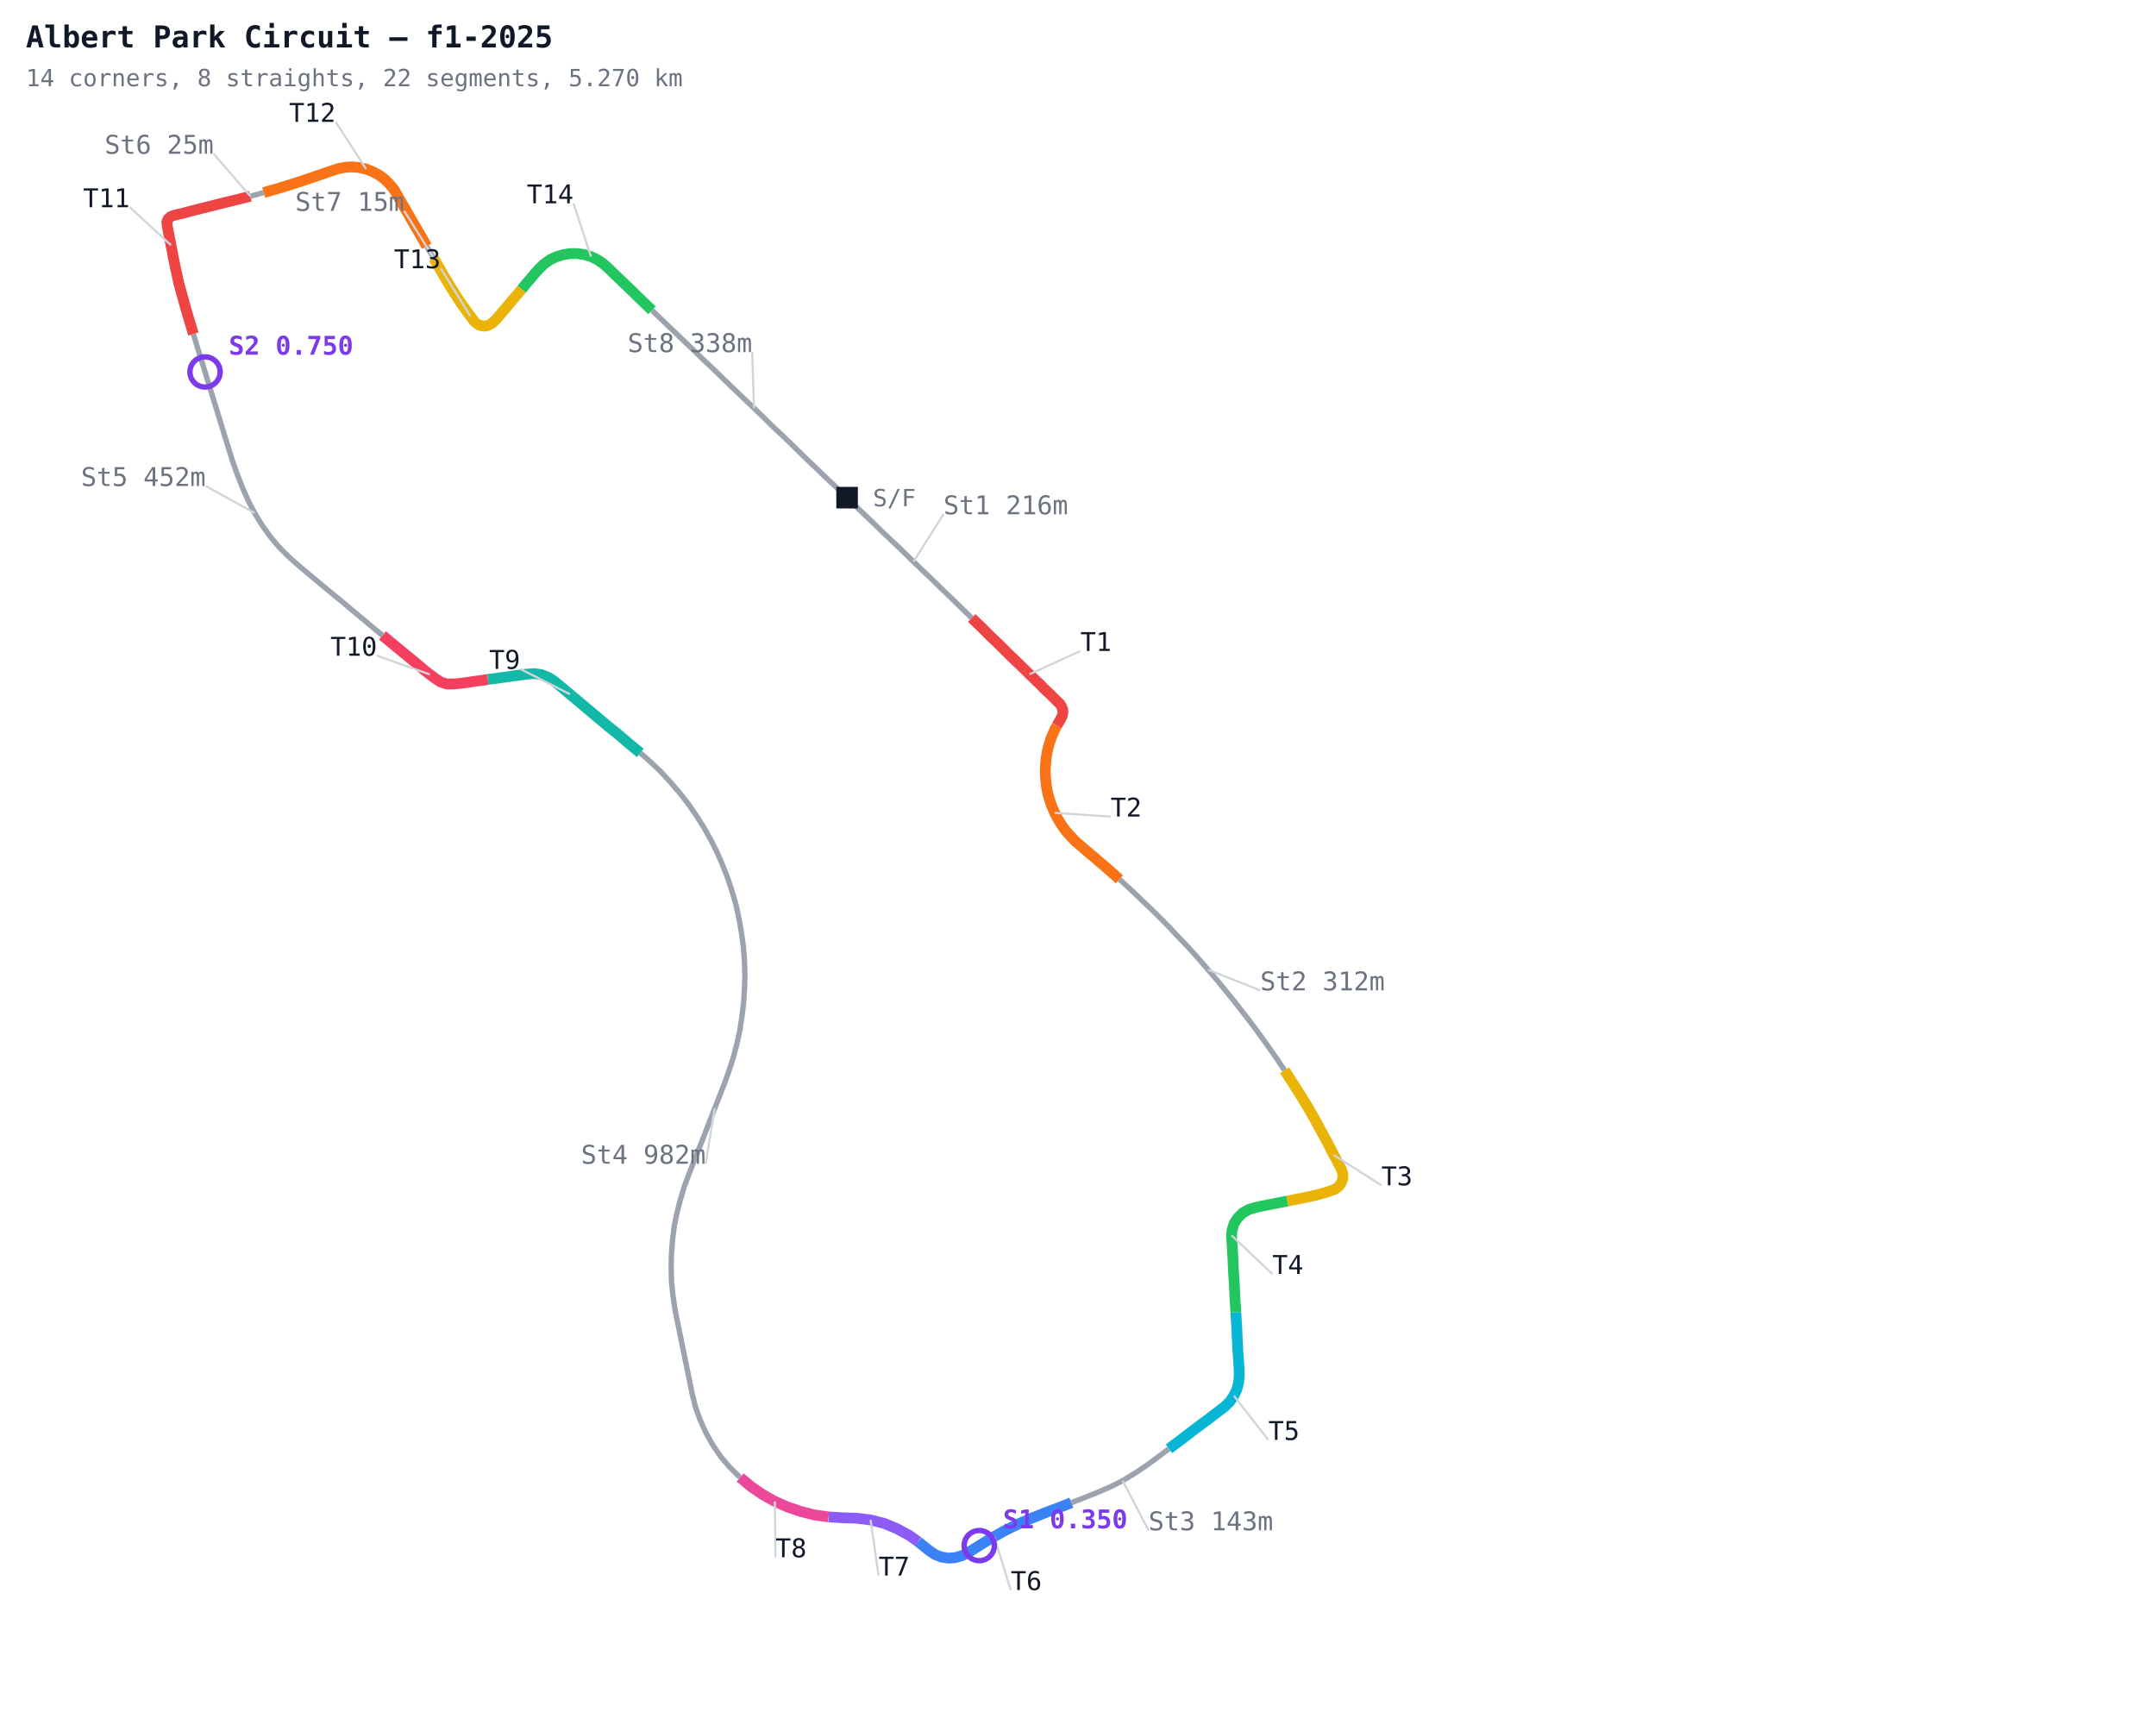
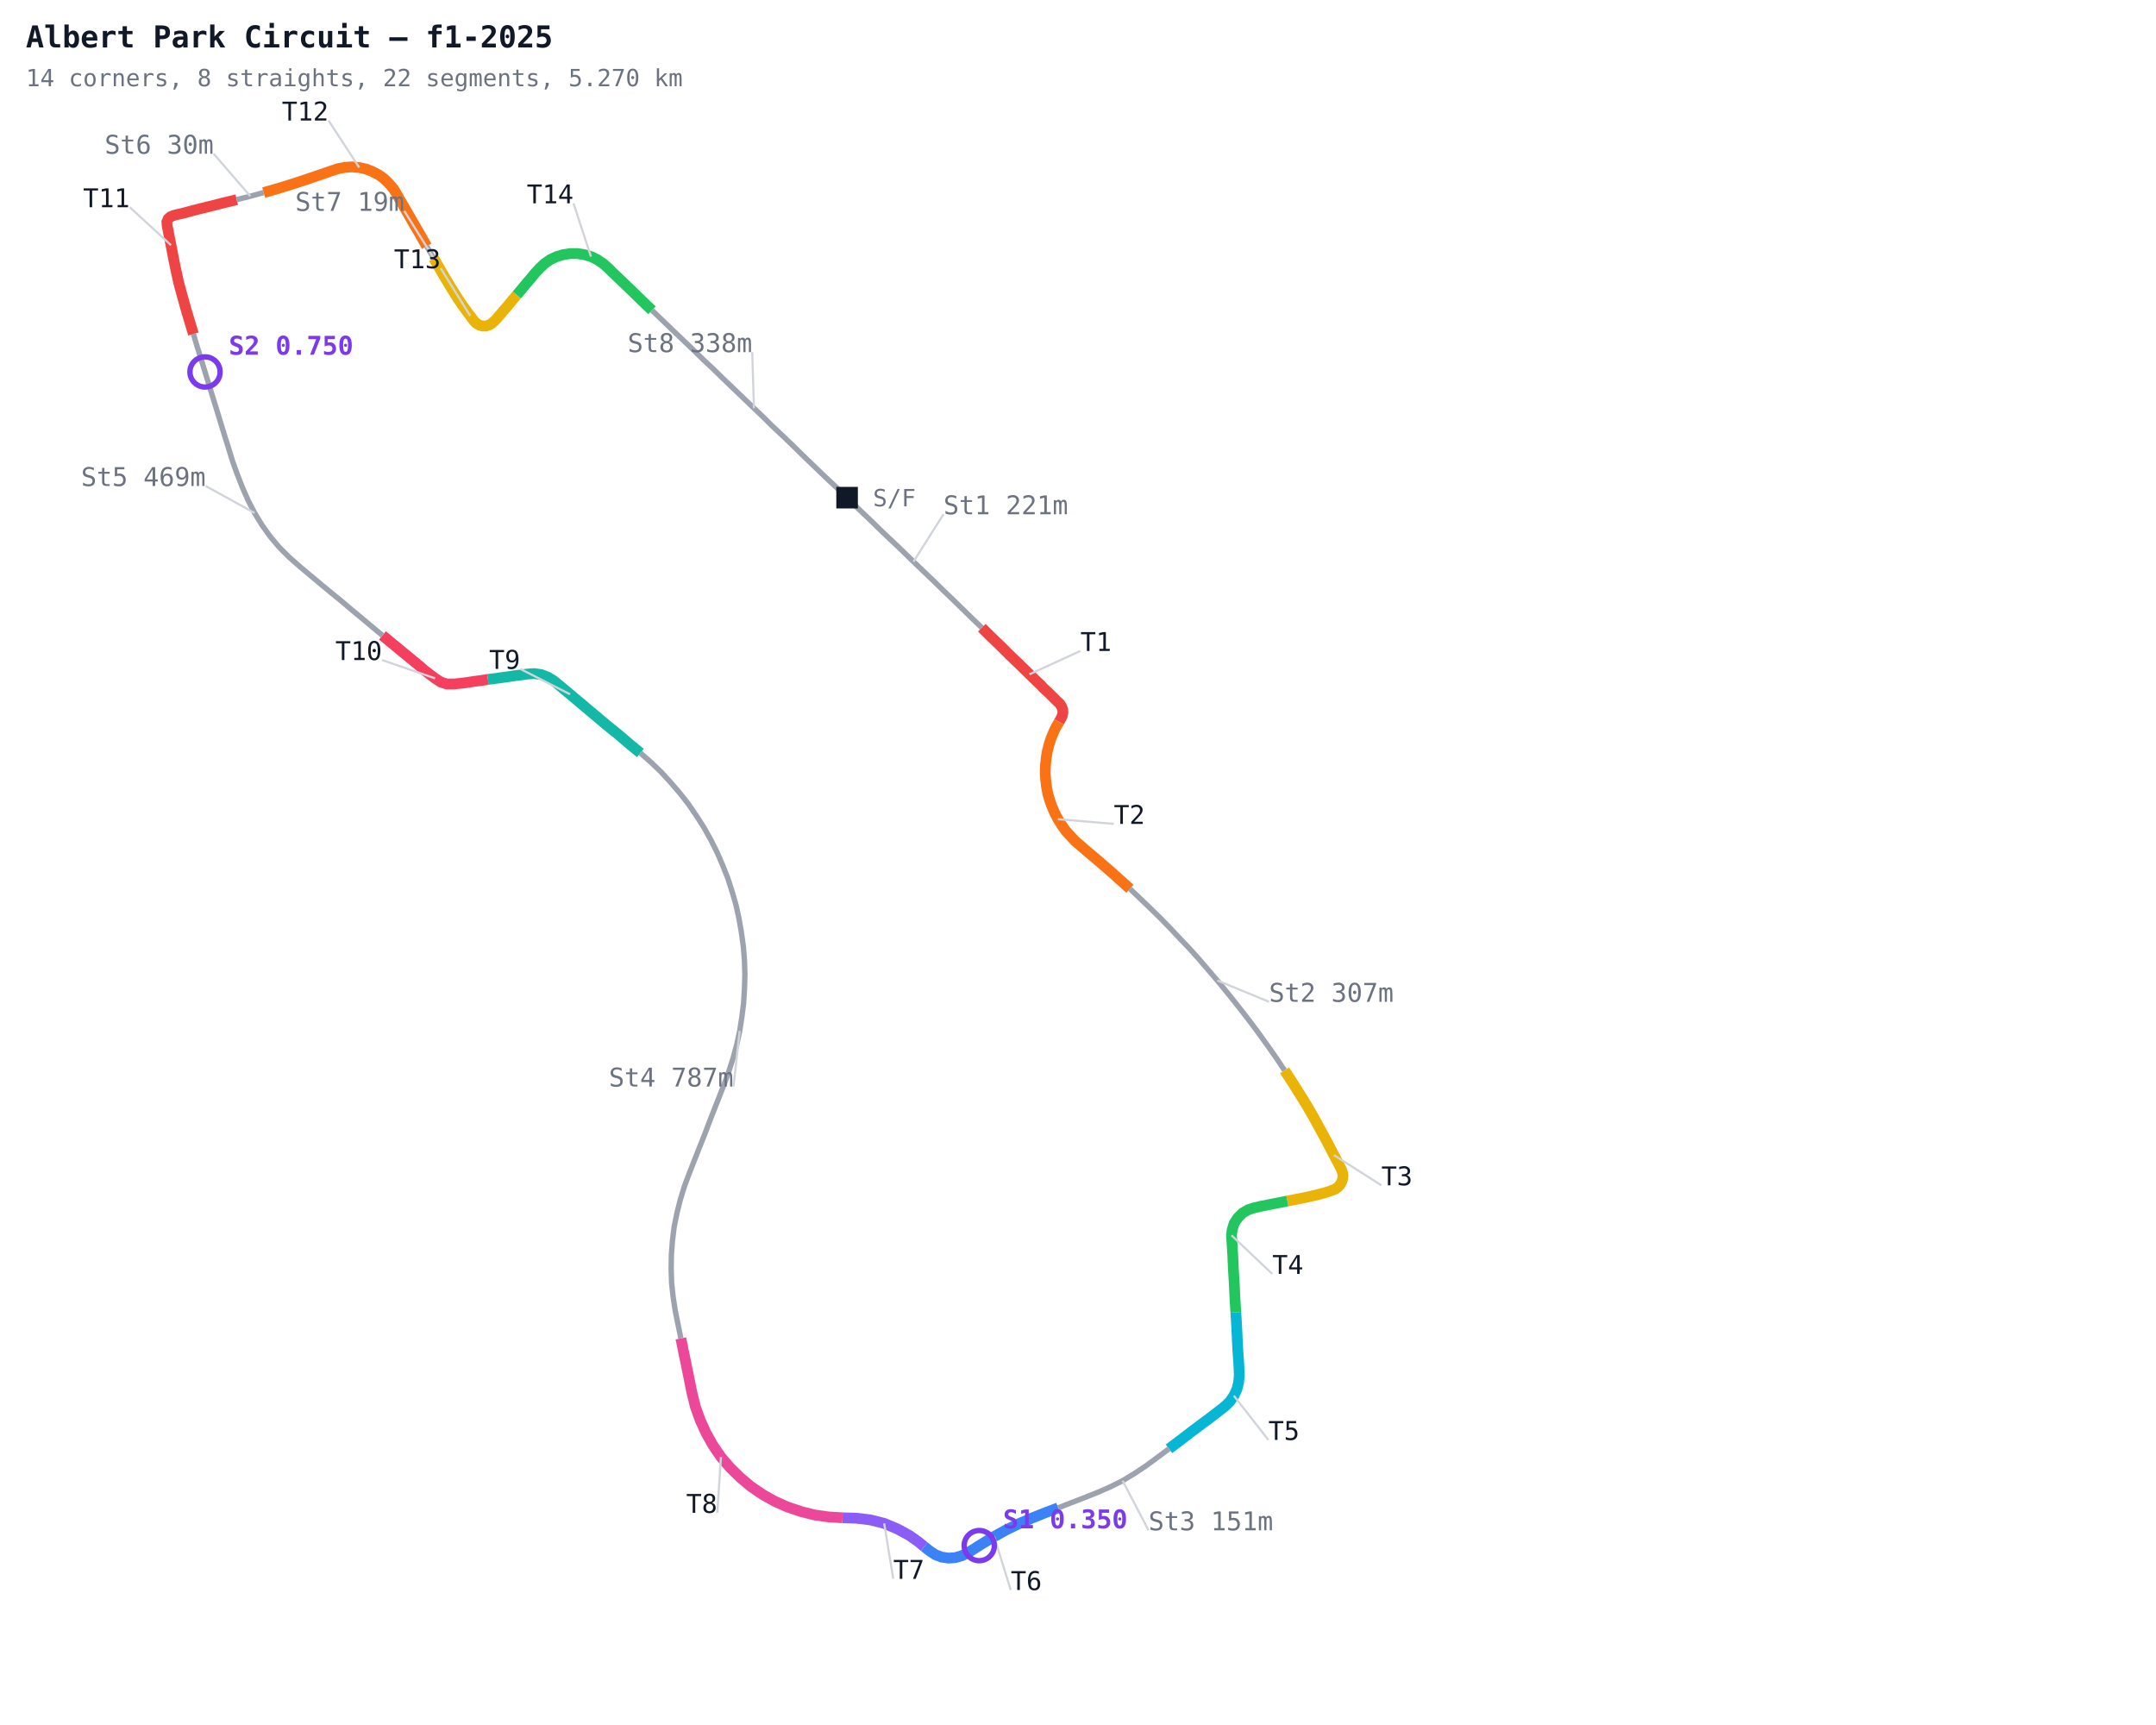
<svg xmlns="http://www.w3.org/2000/svg" width="1000" height="800" viewBox="0 0 1000 800">
  <defs>
    <style>
      .name { font-family: monospace; font-size: 12px; }
      .sector { font-family: monospace; font-size: 12px; fill: #7c3aed; font-weight: bold; }
      .title { font-family: monospace; font-size: 14px; fill: #111827; font-weight: bold; }
      .sub { font-family: monospace; font-size: 11px; fill: #6b7280; }
    </style>
  </defs>
  <rect width="1000" height="800" fill="#ffffff" />
-   <polyline fill="none" stroke="#9ca3af" stroke-width="2.5" points="392.9,230.8 395.7,233.6 400.4,238.1 404.7,242.2 409.5,246.9 414.4,251.5 418.7,255.6 423.7,260.5 428.3,264.9 432.8,269.2 437.5,273.8 442.1,278.2 446.4,282.4 450.7,286.6" />
-   <polyline fill="none" stroke="#ef4444" stroke-width="5" points="450.7,286.6 455.4,291.1 459.6,295.3 463.9,299.4 468.1,303.6 472.8,308.1 477.5,312.7 481.0,316.1 482.6,317.6 484.0,319.1 485.5,320.5 486.8,321.7 488.0,322.9 489.2,324.1 490.2,325.1 491.5,326.3 492.3,327.5 492.9,329.0 493.0,330.5 492.7,332.0 492.0,333.4 491.2,334.8 490.2,336.5" />
-   <polyline fill="none" stroke="#f97316" stroke-width="5" points="490.2,336.5 489.3,338.2 488.5,340.0 487.5,342.4 486.5,345.5 485.7,348.7 485.2,351.9 484.9,355.1 484.8,358.4 485.0,361.6 485.4,364.9 486.0,368.1 486.9,371.2 487.9,374.0 489.2,377.0 490.7,379.9 492.4,382.6 494.3,385.3 496.5,387.7 498.7,390.1 501.2,392.2 503.6,394.3 506.1,396.4 509.4,399.2 514.4,403.5 519.2,407.8" />
-   <polyline fill="none" stroke="#9ca3af" stroke-width="2.5" points="519.2,407.8 524.1,412.2 528.8,416.7 533.5,421.2 538.2,425.8 542.7,430.4 547.2,435.2 551.7,439.9 556.1,444.8 560.3,449.7 564.6,454.7 568.7,459.7 572.8,464.8 576.8,469.9 580.8,475.1 584.7,480.4 588.5,485.7 592.2,491.0 595.8,496.4" />
+   <polyline fill="none" stroke="#9ca3af" stroke-width="2.5" points="392.9,230.8 395.7,233.6 400.4,238.1 404.7,242.2 409.5,246.9 414.4,251.5 418.7,255.6 423.7,260.5 428.3,264.9 432.8,269.2 437.5,273.8 442.1,278.2 446.4,282.4 450.7,286.6 455.4,291.1" />
+   <polyline fill="none" stroke="#ef4444" stroke-width="5" points="455.4,291.1 459.6,295.3 463.9,299.4 468.1,303.6 472.8,308.1 477.5,312.7 481.0,316.1 482.6,317.6 484.0,319.1 485.5,320.5 486.8,321.7 488.0,322.9 489.2,324.1 490.2,325.1 491.5,326.3 492.3,327.5 492.9,329.0 493.0,330.5 492.7,332.0 492.0,333.4 491.2,334.8" />
+   <polyline fill="none" stroke="#f97316" stroke-width="5" points="491.2,334.8 490.2,336.5 489.3,338.2 488.5,340.0 487.5,342.4 486.5,345.5 485.7,348.7 485.2,351.9 484.9,355.1 484.8,358.4 485.0,361.6 485.4,364.9 486.0,368.1 486.9,371.2 487.9,374.0 489.2,377.0 490.7,379.9 492.4,382.6 494.3,385.3 496.5,387.7 498.7,390.1 501.2,392.2 503.6,394.3 506.1,396.4 509.4,399.2 514.4,403.5 519.2,407.8 524.1,412.2" />
+   <polyline fill="none" stroke="#9ca3af" stroke-width="2.5" points="524.1,412.2 528.8,416.7 533.5,421.2 538.2,425.8 542.7,430.4 547.2,435.2 551.7,439.9 556.1,444.8 560.3,449.7 564.6,454.7 568.7,459.7 572.8,464.8 576.8,469.9 580.8,475.1 584.7,480.4 588.5,485.7 592.2,491.0 595.8,496.4" />
  <polyline fill="none" stroke="#eab308" stroke-width="5" points="595.8,496.4 599.4,501.9 602.8,507.3 606.2,512.8 609.5,518.5 612.6,524.2 615.7,529.9 618.7,535.7 619.9,537.9 620.6,539.3 621.3,540.6 622.0,542.0 622.6,543.5 622.9,545.0 622.8,546.6 622.3,548.1 621.5,549.5 620.5,550.6 619.2,551.5 617.7,552.1 616.2,552.6 614.7,553.1 613.2,553.5 611.7,553.9 610.2,554.3 608.7,554.6 607.1,555.0 605.2,555.4 603.2,555.8 600.1,556.4 597.1,557.0" />
  <polyline fill="none" stroke="#22c55e" stroke-width="5" points="597.1,557.0 594.1,557.6 591.0,558.2 588.0,558.8 584.9,559.4 581.9,560.1 579.0,561.0 576.3,562.6 574.1,564.8 572.4,567.4 571.5,570.4 571.2,572.9 571.4,576.0 571.6,579.1 571.8,582.6 572.1,589.1 572.5,595.6 572.8,602.1 573.2,608.6" />
  <polyline fill="none" stroke="#06b6d4" stroke-width="5" points="573.2,608.6 573.6,615.1 573.9,621.6 574.2,627.1 574.5,631.4 574.7,634.7 574.8,637.9 574.5,641.2 573.7,644.3 572.3,647.3 570.5,649.9 568.2,652.2 565.6,654.2 563.0,656.2 560.4,658.2 557.8,660.1 552.6,664.0 547.4,668.0 542.2,671.9" />
-   <polyline fill="none" stroke="#9ca3af" stroke-width="2.5" points="542.2,671.9 537.0,675.8 531.7,679.7 526.3,683.3 520.7,686.7 514.9,689.6 508.9,692.2 502.9,694.6 496.9,696.9" />
-   <polyline fill="none" stroke="#3b82f6" stroke-width="5" points="496.9,696.9 490.8,699.3 484.7,701.6 478.7,704.0 472.7,706.6 466.9,709.4 461.1,712.6 457.1,715.0 454.2,716.8 451.5,718.5 448.8,720.2 446.1,721.5 443.0,722.4 439.9,722.6 436.6,722.1 433.8,721.0 431.1,719.2 428.7,717.3 425.9,715.0" />
-   <polyline fill="none" stroke="#8b5cf6" stroke-width="5" points="425.9,715.0 421.8,712.1 416.1,709.0 410.1,706.5 403.8,704.9 397.3,704.1 390.8,703.9 384.3,703.5" />
-   <polyline fill="none" stroke="#ec4899" stroke-width="5" points="384.3,703.5 377.8,702.6 371.5,701.0 365.3,698.9 359.4,696.3 353.7,693.1 348.3,689.4 343.3,685.2" />
-   <polyline fill="none" stroke="#9ca3af" stroke-width="2.5" points="343.3,685.2 338.6,680.6 334.4,675.7 330.7,670.3 327.5,664.6 324.8,658.7 322.6,652.6 321.0,646.2 319.7,639.8 318.4,633.4 317.1,627.1 315.8,620.7 314.5,614.3 313.2,607.9 312.2,601.4 311.5,594.9 311.3,588.4 311.4,581.9 311.9,575.4 312.7,568.9 314.0,562.5 315.6,556.2 317.5,550.0 319.6,544.4 322.0,538.3 324.4,532.2 326.8,526.2 329.1,520.1 331.5,514.0 333.9,507.9 336.2,502.0 338.2,496.4 340.0,490.8 341.7,484.5 343.1,478.1 344.1,471.6 344.9,465.2 345.3,458.7 345.5,452.1 345.3,445.6 344.8,439.1 343.9,432.6 342.8,426.2 341.4,419.8 339.6,413.6 337.6,407.4 335.2,401.3 332.6,395.3 329.7,389.5 326.5,383.8 323.0,378.3 319.3,372.9 315.3,367.8 311.0,362.8 306.6,358.0 301.9,353.5 297.0,349.2" />
+   <polyline fill="none" stroke="#9ca3af" stroke-width="2.5" points="542.2,671.9 537.0,675.8 531.7,679.7 526.3,683.3 520.7,686.7 514.9,689.6 508.9,692.2 502.9,694.6 496.9,696.9 490.8,699.3" />
+   <polyline fill="none" stroke="#3b82f6" stroke-width="5" points="490.8,699.3 484.7,701.6 478.7,704.0 472.7,706.6 466.9,709.4 461.1,712.6 457.1,715.0 454.2,716.8 451.5,718.5 448.8,720.2 446.1,721.5 443.0,722.4 439.9,722.6 436.6,722.1 433.8,721.0 431.1,719.2 428.7,717.3" />
+   <polyline fill="none" stroke="#8b5cf6" stroke-width="5" points="428.7,717.3 425.9,715.0 421.8,712.1 416.1,709.0 410.1,706.5 403.8,704.9 397.3,704.1 390.8,703.9" />
+   <polyline fill="none" stroke="#ec4899" stroke-width="5" points="390.8,703.9 384.3,703.5 377.8,702.6 371.5,701.0 365.3,698.9 359.4,696.3 353.7,693.1 348.3,689.4 343.3,685.2 338.6,680.6 334.4,675.7 330.7,670.3 327.5,664.6 324.8,658.7 322.6,652.6 321.0,646.2 319.7,639.8 318.4,633.4 317.1,627.1 315.8,620.7" />
+   <polyline fill="none" stroke="#9ca3af" stroke-width="2.5" points="315.8,620.7 314.5,614.3 313.2,607.9 312.2,601.4 311.5,594.9 311.3,588.4 311.4,581.9 311.9,575.4 312.7,568.9 314.0,562.5 315.6,556.2 317.5,550.0 319.6,544.4 322.0,538.3 324.4,532.2 326.8,526.2 329.1,520.1 331.5,514.0 333.9,507.9 336.2,502.0 338.2,496.4 340.0,490.8 341.7,484.5 343.1,478.1 344.1,471.6 344.9,465.2 345.3,458.7 345.5,452.1 345.3,445.6 344.8,439.1 343.9,432.6 342.8,426.2 341.4,419.8 339.6,413.6 337.6,407.4 335.2,401.3 332.6,395.3 329.7,389.5 326.5,383.8 323.0,378.3 319.3,372.9 315.3,367.8 311.0,362.8 306.6,358.0 301.9,353.5 297.0,349.2" />
  <polyline fill="none" stroke="#14b8a6" stroke-width="5" points="297.0,349.2 291.9,345.0 287.0,340.8 281.9,336.7 276.9,332.5 271.9,328.3 268.0,325.0 264.4,322.0 261.9,319.9 259.5,317.9 256.8,315.7 254.2,314.1 251.2,312.9 247.9,312.4 244.7,312.6 241.8,313.0 238.5,313.4 235.3,313.9 232.3,314.3 229.3,314.7 226.3,315.1" />
  <polyline fill="none" stroke="#f43f5e" stroke-width="5" points="226.3,315.1 223.1,315.6 220.0,316.0 216.8,316.5 213.7,316.9 210.6,317.2 207.2,317.2 204.4,316.3 201.8,314.6 199.4,312.8 196.8,310.8 194.4,308.7 191.6,306.4 186.6,302.3 182.0,298.5 177.4,294.7" />
  <polyline fill="none" stroke="#9ca3af" stroke-width="2.5" points="177.4,294.7 172.6,290.7 167.7,286.6 163.0,282.7 158.4,278.8 153.5,274.8 148.9,271.0 144.0,266.9 139.0,262.7 134.1,258.4 129.5,253.8 125.3,248.8 121.5,243.5 118.1,237.9 115.1,232.1 112.5,226.2 110.1,220.1 107.9,214.0 106.0,207.8 104.2,202.1 102.3,195.9 100.5,190.0 98.7,184.2 96.9,178.3 95.1,172.5 93.3,166.6 91.5,160.9 89.7,154.9" />
-   <polyline fill="none" stroke="#ef4444" stroke-width="5" points="89.7,154.9 87.9,148.9 86.2,143.2 84.6,137.4 82.9,131.2 81.5,124.8 80.3,118.9 79.8,116.2 79.3,113.7 78.8,111.2 78.4,109.1 78.1,107.6 77.8,106.0 77.5,104.5 77.4,102.9 78.0,101.5 79.1,100.5 80.6,99.9 82.1,99.5 83.6,99.2 85.2,98.8 86.7,98.4 88.2,98.0 89.7,97.6 93.2,96.7 97.3,95.7 103.6,94.1 109.8,92.6 116.1,91.0" />
-   <polyline fill="none" stroke="#9ca3af" stroke-width="2.5" points="116.1,91.0 122.3,89.3" />
+   <polyline fill="none" stroke="#ef4444" stroke-width="5" points="89.7,154.9 87.9,148.9 86.2,143.2 84.6,137.4 82.9,131.2 81.5,124.8 80.3,118.9 79.8,116.2 79.3,113.7 78.8,111.2 78.4,109.1 78.1,107.6 77.8,106.0 77.5,104.5 77.4,102.9 78.0,101.5 79.1,100.5 80.6,99.9 82.1,99.5 83.6,99.2 85.2,98.8 86.7,98.4 88.2,98.0 89.7,97.6 93.2,96.7 97.3,95.7 103.6,94.1 109.8,92.6" />
+   <polyline fill="none" stroke="#9ca3af" stroke-width="2.5" points="109.8,92.6 116.1,91.0 122.3,89.3" />
  <polyline fill="none" stroke="#f97316" stroke-width="5" points="122.3,89.3 128.0,87.7 134.2,85.8 140.4,83.8 146.6,81.7 150.4,80.4 153.8,79.2 156.9,78.2 160.1,77.6 163.3,77.4 166.6,77.7 169.8,78.4 172.8,79.6 175.7,81.1 178.3,83.0 180.6,85.3 182.7,87.8 184.2,90.4 186.0,93.5 188.5,97.8 191.7,103.4 194.7,108.5 197.9,114.2" />
  <polyline fill="none" stroke="#9ca3af" stroke-width="2.5" points="197.9,114.2 201.2,119.8" />
-   <polyline fill="none" stroke="#eab308" stroke-width="5" points="201.2,119.8 202.8,122.6 204.2,125.0 205.8,127.8 207.5,130.6 209.3,133.6 210.9,136.1 212.6,138.8 214.1,141.0 215.2,142.6 216.2,143.9 217.1,145.2 218.1,146.5 219.0,147.7 219.9,148.9 221.0,150.0 222.4,150.8 223.9,151.2 225.4,151.2 226.9,150.7 228.2,149.9 229.3,148.9 230.4,147.8 231.4,146.6 233.0,144.7 235.1,142.3 237.3,139.6 239.7,136.8 242.0,134.1" />
-   <polyline fill="none" stroke="#22c55e" stroke-width="5" points="242.0,134.1 244.2,131.4 246.3,129.0 248.0,126.9 250.2,124.5 252.5,122.3 255.2,120.4 258.2,119.0 261.3,118.1 264.5,117.6 267.8,117.6 271.0,118.1 274.1,119.0 277.0,120.4 279.7,122.2 282.2,124.4 283.9,126.1 286.3,128.4 288.6,130.6 293.3,135.1 298.0,139.7 302.4,143.9" />
+   <polyline fill="none" stroke="#eab308" stroke-width="5" points="201.2,119.8 202.8,122.6 204.2,125.0 205.8,127.8 207.5,130.6 209.3,133.6 210.9,136.1 212.6,138.8 214.1,141.0 215.2,142.6 216.2,143.9 217.1,145.2 218.1,146.5 219.0,147.7 219.9,148.9 221.0,150.0 222.4,150.8 223.9,151.2 225.4,151.2 226.9,150.7 228.2,149.9 229.3,148.9 230.4,147.8 231.4,146.6 233.0,144.7 235.1,142.3 237.3,139.6 239.7,136.8" />
+   <polyline fill="none" stroke="#22c55e" stroke-width="5" points="239.7,136.8 242.0,134.1 244.2,131.4 246.3,129.0 248.0,126.9 250.2,124.5 252.5,122.3 255.2,120.4 258.2,119.0 261.3,118.1 264.5,117.6 267.8,117.6 271.0,118.1 274.1,119.0 277.0,120.4 279.7,122.2 282.2,124.4 283.9,126.1 286.3,128.4 288.6,130.6 293.3,135.1 298.0,139.7 302.4,143.9" />
  <polyline fill="none" stroke="#9ca3af" stroke-width="2.5" points="302.4,143.9 307.4,148.7 312.4,153.5 316.9,157.8 321.9,162.6 326.2,166.8 330.6,170.9 335.4,175.6 339.8,179.8 344.8,184.6 349.7,189.3 354.1,193.5 357.9,197.3 362.6,201.7 367.6,206.5 372.8,211.6 378.1,216.7 383.1,221.5 387.8,225.9 391.3,229.3" />
  <line x1="423.7" y1="260.5" x2="437.6" y2="238.5" stroke="#d1d5db" stroke-width="1" />
-   <text x="437.6" y="238.5" text-anchor="start" class="name" fill="#6b7280">St1 216m</text>
+   <text x="437.6" y="238.5" text-anchor="start" class="name" fill="#6b7280">St1 221m</text>
  <line x1="477.5" y1="312.7" x2="501.1" y2="301.9" stroke="#d1d5db" stroke-width="1" />
  <text x="501.1" y="301.9" text-anchor="start" class="name" fill="#111827">T1</text>
-   <line x1="489.2" y1="377.0" x2="515.1" y2="378.7" stroke="#d1d5db" stroke-width="1" />
-   <text x="515.1" y="378.7" text-anchor="start" class="name" fill="#111827">T2</text>
-   <line x1="560.3" y1="449.7" x2="584.5" y2="459.3" stroke="#d1d5db" stroke-width="1" />
-   <text x="584.5" y="459.3" text-anchor="start" class="name" fill="#6b7280">St2 312m</text>
+   <line x1="490.7" y1="379.9" x2="516.6" y2="382.1" stroke="#d1d5db" stroke-width="1" />
+   <text x="516.6" y="382.1" text-anchor="start" class="name" fill="#111827">T2</text>
+   <line x1="564.6" y1="454.7" x2="588.6" y2="464.6" stroke="#d1d5db" stroke-width="1" />
+   <text x="588.6" y="464.6" text-anchor="start" class="name" fill="#6b7280">St2 307m</text>
  <line x1="618.7" y1="535.7" x2="640.7" y2="549.7" stroke="#d1d5db" stroke-width="1" />
  <text x="640.7" y="549.7" text-anchor="start" class="name" fill="#111827">T3</text>
  <line x1="571.2" y1="572.9" x2="590.1" y2="590.8" stroke="#d1d5db" stroke-width="1" />
  <text x="590.1" y="590.8" text-anchor="start" class="name" fill="#111827">T4</text>
  <line x1="572.3" y1="647.3" x2="588.3" y2="667.8" stroke="#d1d5db" stroke-width="1" />
  <text x="588.3" y="667.8" text-anchor="start" class="name" fill="#111827">T5</text>
  <line x1="520.7" y1="686.7" x2="532.7" y2="709.7" stroke="#d1d5db" stroke-width="1" />
-   <text x="532.7" y="709.7" text-anchor="start" class="name" fill="#6b7280">St3 143m</text>
+   <text x="532.7" y="709.7" text-anchor="start" class="name" fill="#6b7280">St3 151m</text>
  <line x1="461.1" y1="712.6" x2="468.8" y2="737.4" stroke="#d1d5db" stroke-width="1" />
  <text x="468.8" y="737.4" text-anchor="start" class="name" fill="#111827">T6</text>
-   <line x1="403.8" y1="704.9" x2="407.5" y2="730.7" stroke="#d1d5db" stroke-width="1" />
-   <text x="407.5" y="730.7" text-anchor="start" class="name" fill="#111827">T7</text>
-   <line x1="359.4" y1="696.3" x2="359.7" y2="722.2" stroke="#d1d5db" stroke-width="1" />
-   <text x="359.7" y="722.2" text-anchor="start" class="name" fill="#111827">T8</text>
-   <line x1="331.5" y1="514.0" x2="327.3" y2="539.7" stroke="#d1d5db" stroke-width="1" />
-   <text x="327.3" y="539.7" text-anchor="end" class="name" fill="#6b7280">St4 982m</text>
+   <line x1="410.1" y1="706.5" x2="414.3" y2="732.2" stroke="#d1d5db" stroke-width="1" />
+   <text x="414.3" y="732.2" text-anchor="start" class="name" fill="#111827">T7</text>
+   <line x1="334.4" y1="675.7" x2="332.7" y2="701.6" stroke="#d1d5db" stroke-width="1" />
+   <text x="332.7" y="701.6" text-anchor="end" class="name" fill="#111827">T8</text>
+   <line x1="343.1" y1="478.1" x2="340.2" y2="503.9" stroke="#d1d5db" stroke-width="1" />
+   <text x="340.2" y="503.9" text-anchor="end" class="name" fill="#6b7280">St4 787m</text>
  <line x1="264.4" y1="322.0" x2="241.3" y2="310.2" stroke="#d1d5db" stroke-width="1" />
  <text x="241.3" y="310.2" text-anchor="end" class="name" fill="#111827">T9</text>
-   <line x1="199.4" y1="312.8" x2="174.9" y2="304.1" stroke="#d1d5db" stroke-width="1" />
-   <text x="174.9" y="304.1" text-anchor="end" class="name" fill="#111827">T10</text>
+   <line x1="201.8" y1="314.6" x2="177.2" y2="306.1" stroke="#d1d5db" stroke-width="1" />
+   <text x="177.2" y="306.1" text-anchor="end" class="name" fill="#111827">T10</text>
  <line x1="118.1" y1="237.9" x2="95.4" y2="225.4" stroke="#d1d5db" stroke-width="1" />
-   <text x="95.4" y="225.4" text-anchor="end" class="name" fill="#6b7280">St5 452m</text>
+   <text x="95.4" y="225.4" text-anchor="end" class="name" fill="#6b7280">St5 469m</text>
  <line x1="79.3" y1="113.7" x2="60.2" y2="96.1" stroke="#d1d5db" stroke-width="1" />
  <text x="60.2" y="96.1" text-anchor="end" class="name" fill="#111827">T11</text>
  <line x1="116.1" y1="91.0" x2="99.1" y2="71.3" stroke="#d1d5db" stroke-width="1" />
-   <text x="99.1" y="71.3" text-anchor="end" class="name" fill="#6b7280">St6 25m</text>
-   <line x1="169.8" y1="78.4" x2="155.7" y2="56.5" stroke="#d1d5db" stroke-width="1" />
-   <text x="155.7" y="56.5" text-anchor="end" class="name" fill="#111827">T12</text>
+   <text x="99.1" y="71.3" text-anchor="end" class="name" fill="#6b7280">St6 30m</text>
+   <line x1="166.6" y1="77.7" x2="152.4" y2="55.9" stroke="#d1d5db" stroke-width="1" />
+   <text x="152.4" y="55.9" text-anchor="end" class="name" fill="#111827">T12</text>
  <line x1="201.2" y1="119.8" x2="187.5" y2="97.8" stroke="#d1d5db" stroke-width="1" />
-   <text x="187.5" y="97.8" text-anchor="end" class="name" fill="#6b7280">St7 15m</text>
+   <text x="187.5" y="97.8" text-anchor="end" class="name" fill="#6b7280">St7 19m</text>
  <line x1="218.1" y1="146.5" x2="204.4" y2="124.4" stroke="#d1d5db" stroke-width="1" />
  <text x="204.4" y="124.4" text-anchor="end" class="name" fill="#111827">T13</text>
  <line x1="274.1" y1="119.0" x2="266.0" y2="94.3" stroke="#d1d5db" stroke-width="1" />
  <text x="266.0" y="94.3" text-anchor="end" class="name" fill="#111827">T14</text>
  <line x1="349.7" y1="189.3" x2="348.9" y2="163.3" stroke="#d1d5db" stroke-width="1" />
  <text x="348.9" y="163.3" text-anchor="end" class="name" fill="#6b7280">St8 338m</text>
  <circle cx="454.2" cy="716.8" r="7" fill="none" stroke="#7c3aed" stroke-width="2.5" />
  <text x="465.2" y="708.8" class="sector">S1 0.350</text>
  <circle cx="95.1" cy="172.5" r="7" fill="none" stroke="#7c3aed" stroke-width="2.5" />
  <text x="106.1" y="164.5" class="sector">S2 0.750</text>
  <rect x="387.9" y="225.8" width="10" height="10" fill="#111827" />
  <text x="404.9" y="234.8" class="sub">S/F</text>
  <text class="title" x="12" y="22">Albert Park Circuit — f1-2025</text>
  <text class="sub" x="12" y="40">14 corners, 8 straights, 22 segments, 5.270 km</text>
</svg>
